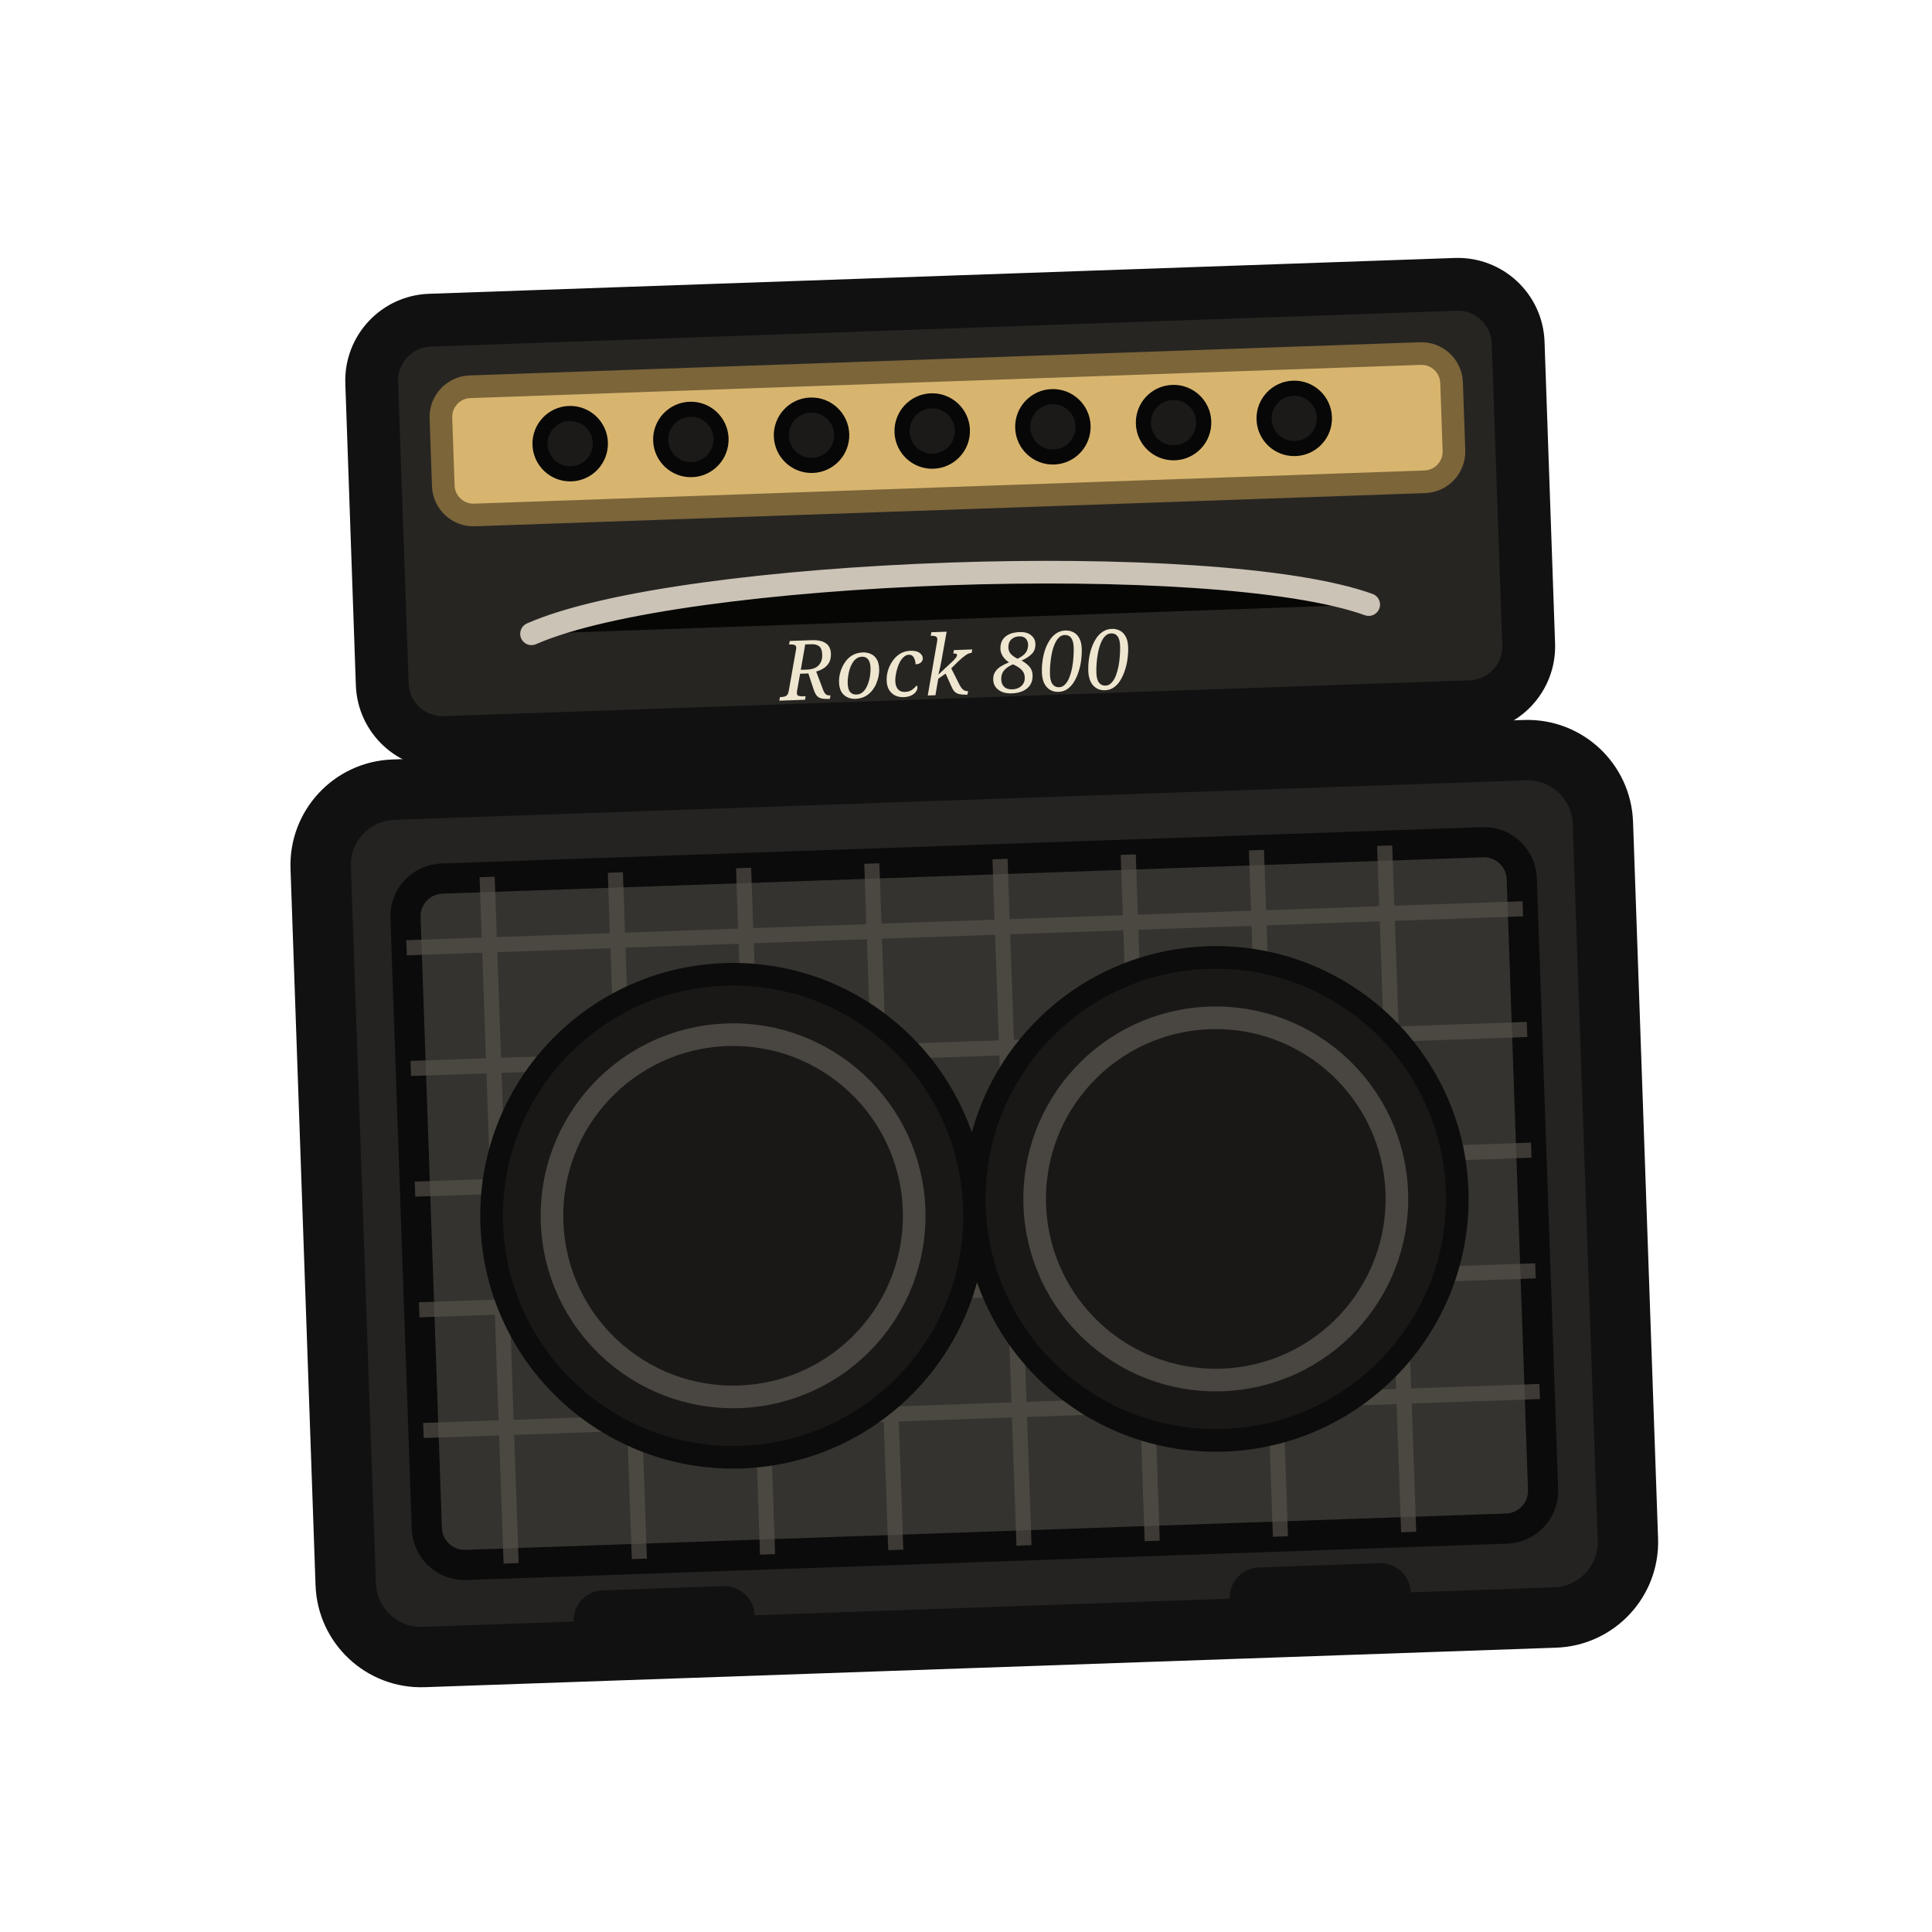
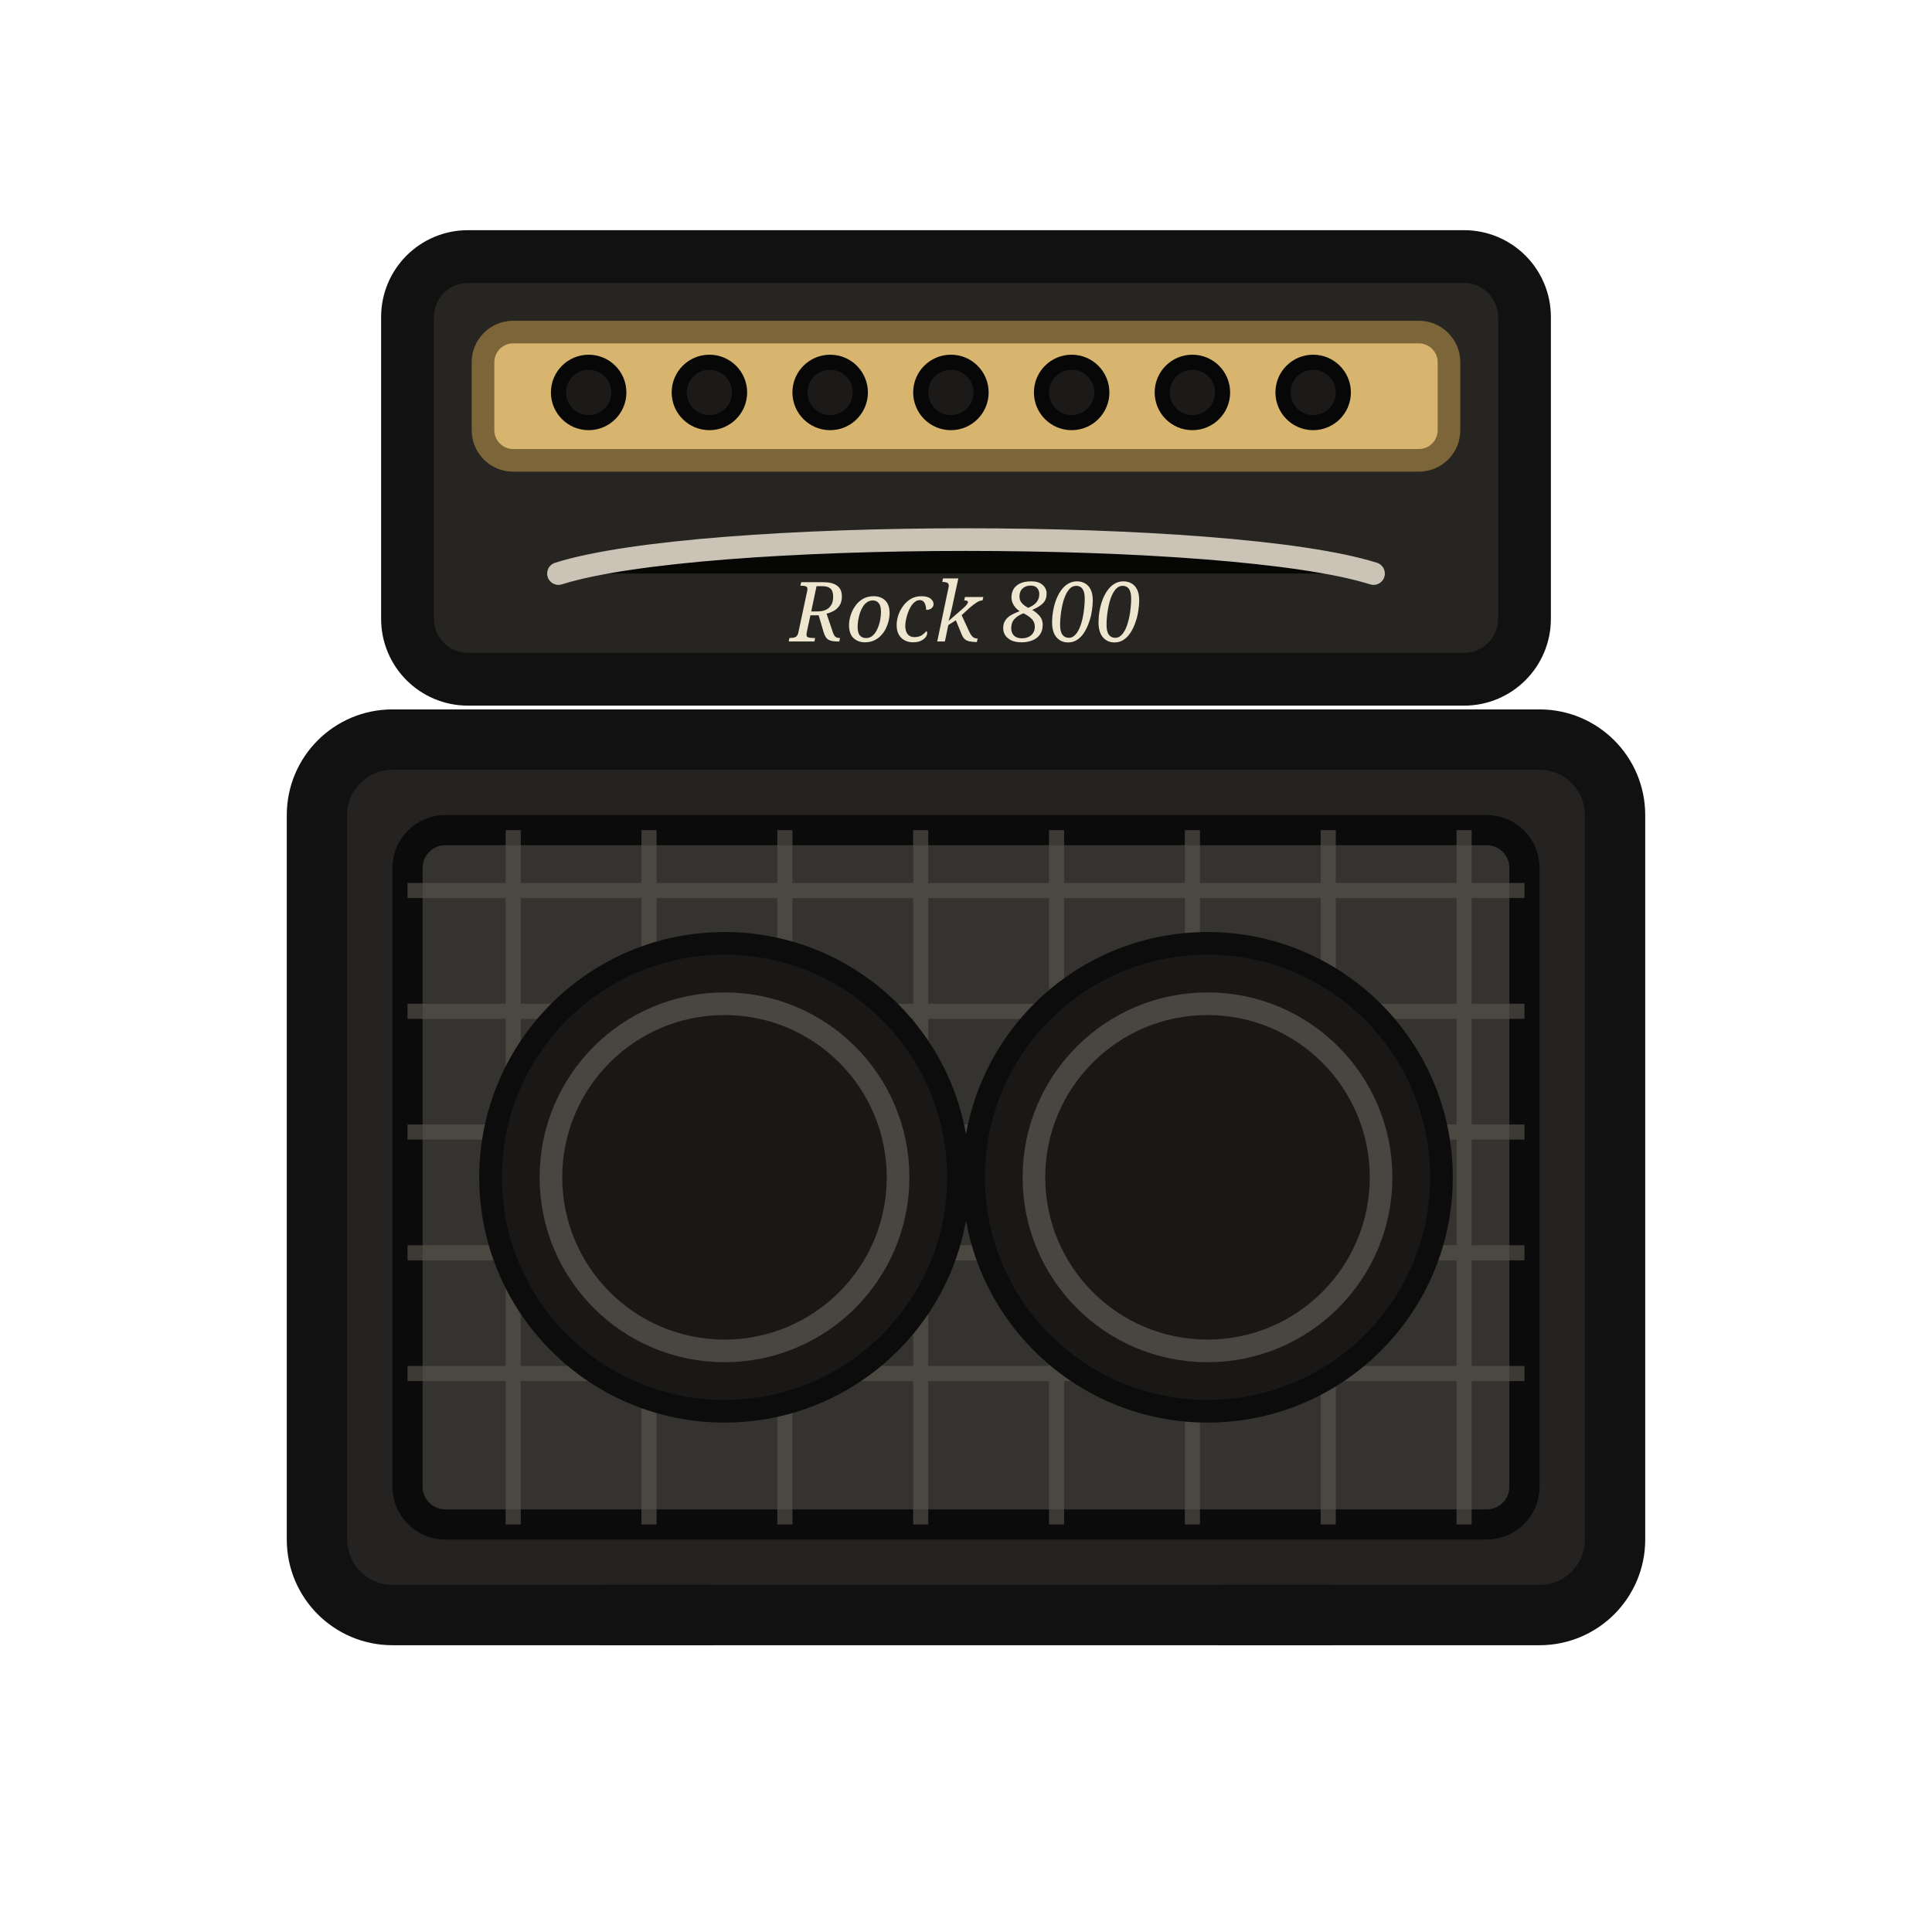
<svg xmlns="http://www.w3.org/2000/svg" viewBox="0 0 256 256" role="img" aria-label="Rock guitar amp stack">
-   <g transform="rotate(-2 128 128)">
-     <rect x="52" y="40" width="152" height="56" rx="8" fill="#272522" stroke="#111" stroke-width="7" />
-     <rect x="61" y="49" width="134" height="17" rx="4" fill="#d8b56f" stroke="#7b6539" stroke-width="3" />
-     <g fill="#1b1a18" stroke="#070707" stroke-width="2">
-       <circle cx="78" cy="57" r="4" />
-       <circle cx="94" cy="57" r="4" />
-       <circle cx="110" cy="57" r="4" />
-       <circle cx="126" cy="57" r="4" />
-       <circle cx="142" cy="57" r="4" />
-       <circle cx="158" cy="57" r="4" />
-       <circle cx="174" cy="57" r="4" />
-     </g>
-     <path d="M72 82c20-8 91-8 111 0" stroke="#e7ded0" stroke-width="3" stroke-linecap="round" opacity=".85" />
-     <rect x="43" y="102" width="170" height="115" rx="10" fill="#242321" stroke="#111" stroke-width="8" />
-     <rect x="54" y="114" width="148" height="91" rx="5" fill="#35332f" stroke="#0b0b0b" stroke-width="4" />
-     <path d="M54 123h148M54 139h148M54 155h148M54 171h148M54 187h148M65 114v91M82 114v91M99 114v91M116 114v91M133 114v91M150 114v91M167 114v91M184 114v91" stroke="#58534c" stroke-width="2" opacity=".65" />
-     <g fill="#191817" stroke="#0c0c0c" stroke-width="3">
-       <circle cx="96" cy="160" r="32" />
-       <circle cx="160" cy="160" r="32" />
-     </g>
-     <g fill="none" stroke="#55504a" stroke-width="3" opacity=".8">
-       <circle cx="96" cy="160" r="24" />
-       <circle cx="160" cy="160" r="24" />
-     </g>
-     <path d="M77 213h16M164 213h16" stroke="#111" stroke-width="8" stroke-linecap="round" />
-     <text x="128" y="92" text-anchor="middle" font-family="Georgia,serif" font-size="11" font-style="italic" fill="#efe6d0">Rock 800</text>
+   <rect x="54" y="34" width="148" height="56" rx="8" fill="#272522" stroke="#111" stroke-width="7" />
+   <rect x="64" y="44" width="128" height="17" rx="4" fill="#d8b56f" stroke="#7b6539" stroke-width="3" />
+   <g fill="#1b1a18" stroke="#070707" stroke-width="2">
+     <circle cx="78" cy="52" r="4" />
+     <circle cx="94" cy="52" r="4" />
+     <circle cx="110" cy="52" r="4" />
+     <circle cx="126" cy="52" r="4" />
+     <circle cx="142" cy="52" r="4" />
+     <circle cx="158" cy="52" r="4" />
+     <circle cx="174" cy="52" r="4" />
  </g>
+   <path d="M74 76c19-6 89-6 108 0" stroke="#e7ded0" stroke-width="3" stroke-linecap="round" opacity=".85" />
+   <rect x="42" y="98" width="172" height="116" rx="10" fill="#242321" stroke="#111" stroke-width="8" />
+   <rect x="54" y="110" width="148" height="92" rx="5" fill="#35332f" stroke="#0b0b0b" stroke-width="4" />
+   <path d="M54 118h148M54 134h148M54 150h148M54 166h148M54 182h148M68 110v92M86 110v92M104 110v92M122 110v92M140 110v92M158 110v92M176 110v92M194 110v92" stroke="#58534c" stroke-width="2" opacity=".65" />
+   <g fill="#191817" stroke="#0c0c0c" stroke-width="3">
+     <circle cx="96" cy="156" r="31" />
+     <circle cx="160" cy="156" r="31" />
+   </g>
+   <g fill="none" stroke="#55504a" stroke-width="3" opacity=".8">
+     <circle cx="96" cy="156" r="23" />
+     <circle cx="160" cy="156" r="23" />
+   </g>
+   <path d="M80 214h14M162 214h14" stroke="#111" stroke-width="8" stroke-linecap="round" />
+   <text x="128" y="85" text-anchor="middle" font-family="Georgia,serif" font-size="11" font-style="italic" fill="#efe6d0">Rock 800</text>
</svg>
